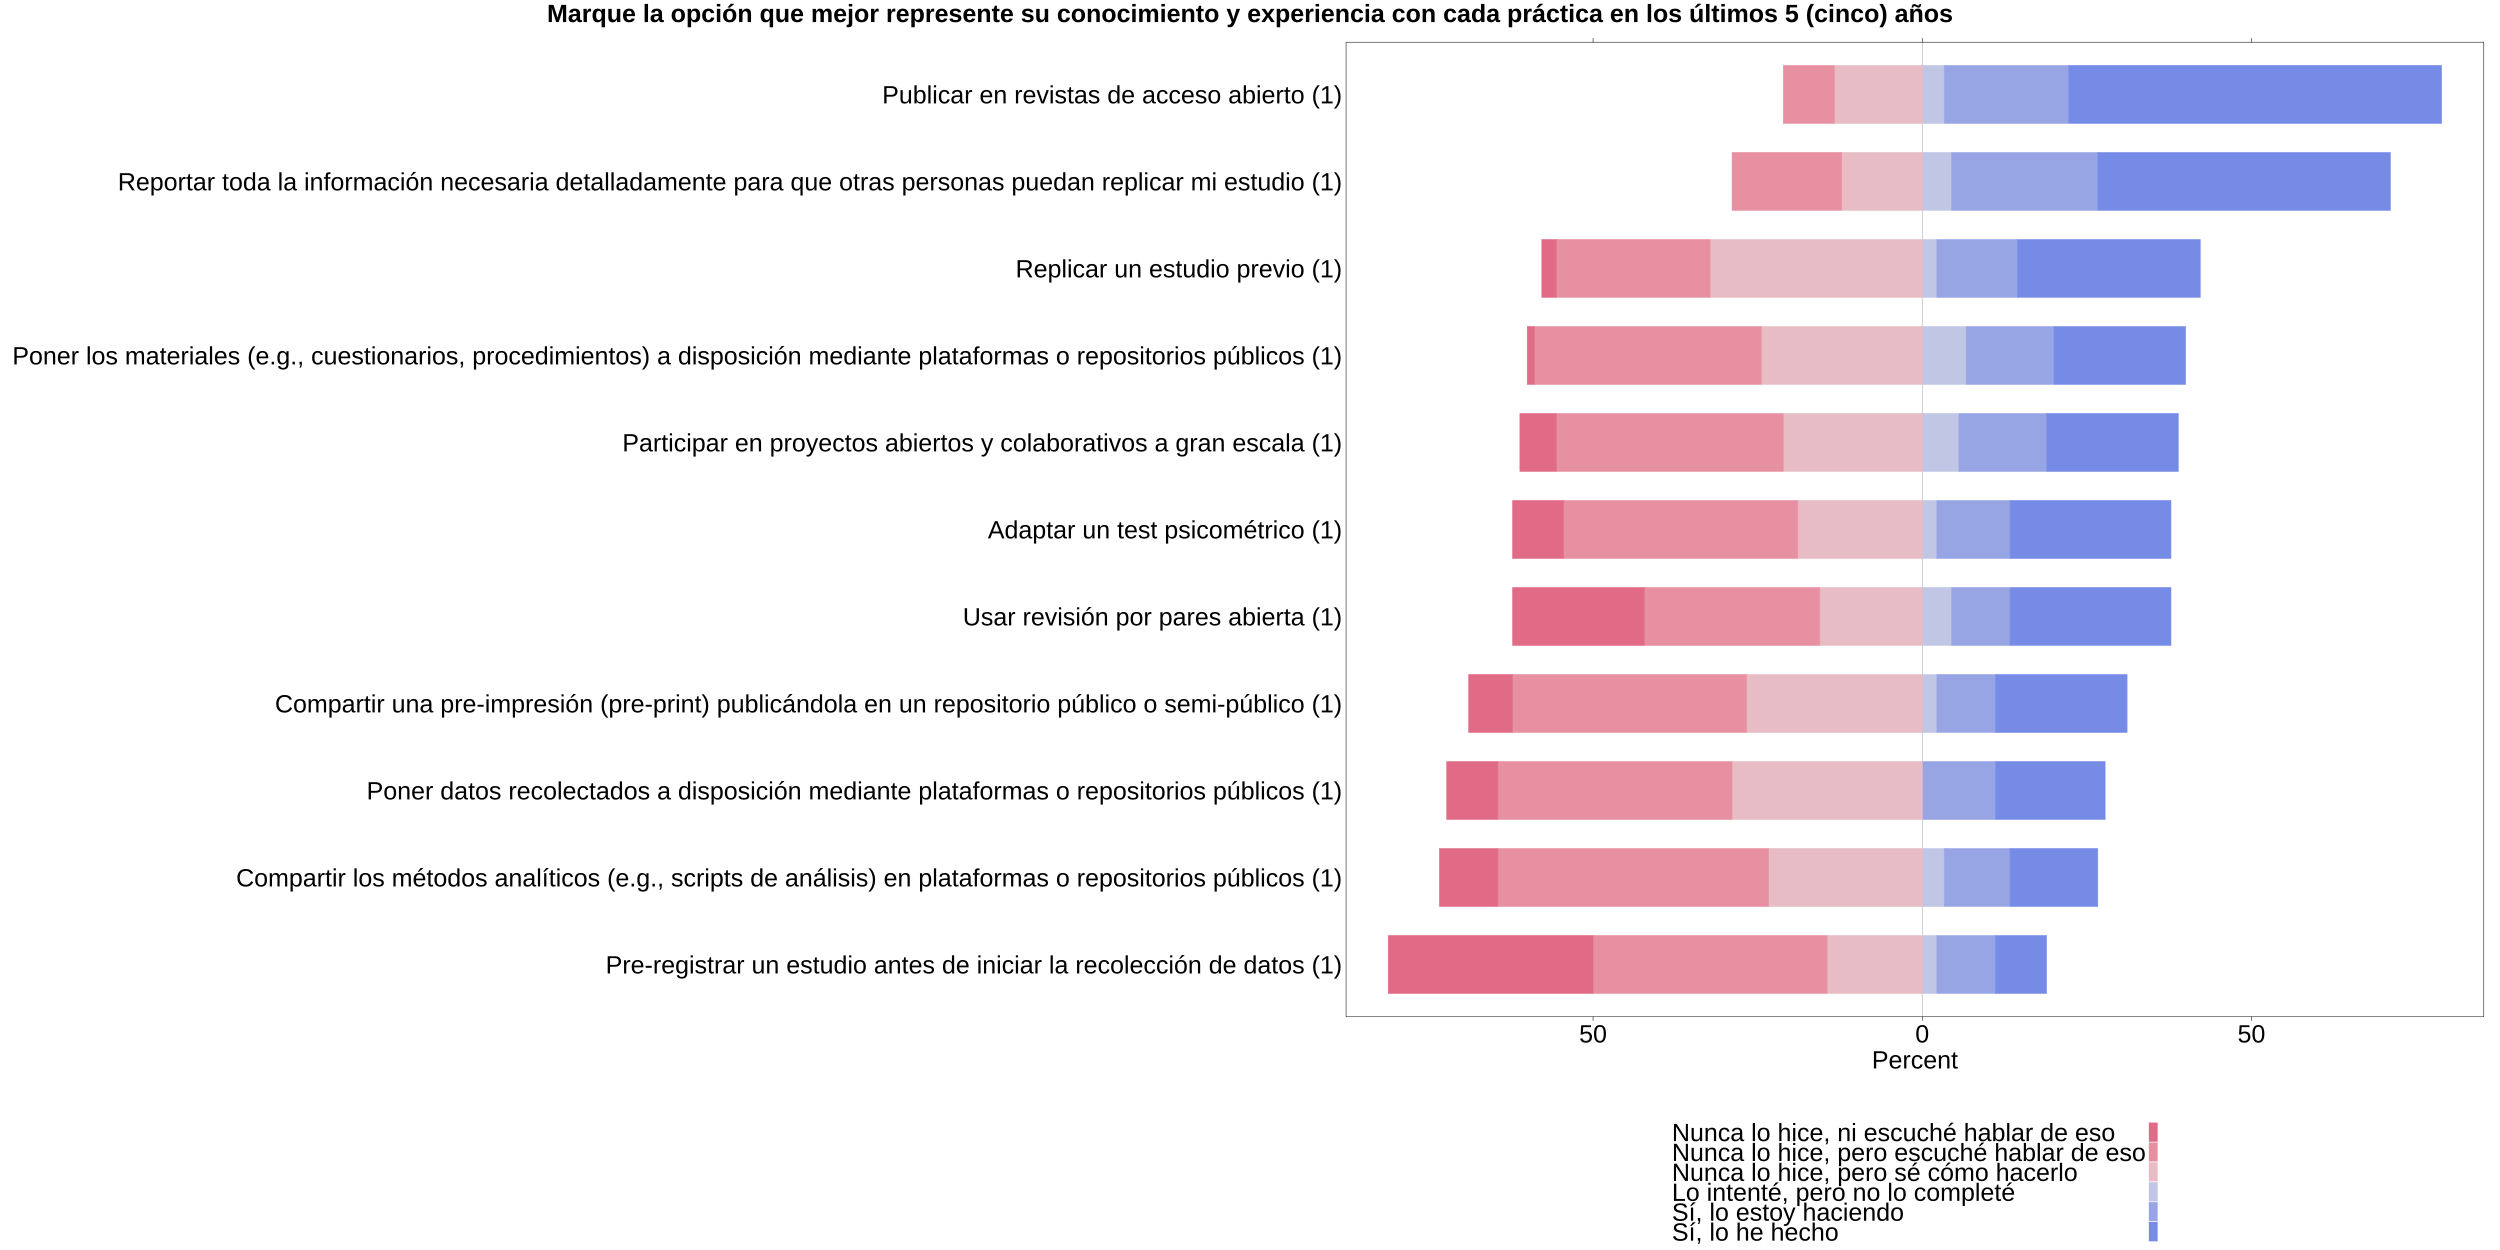
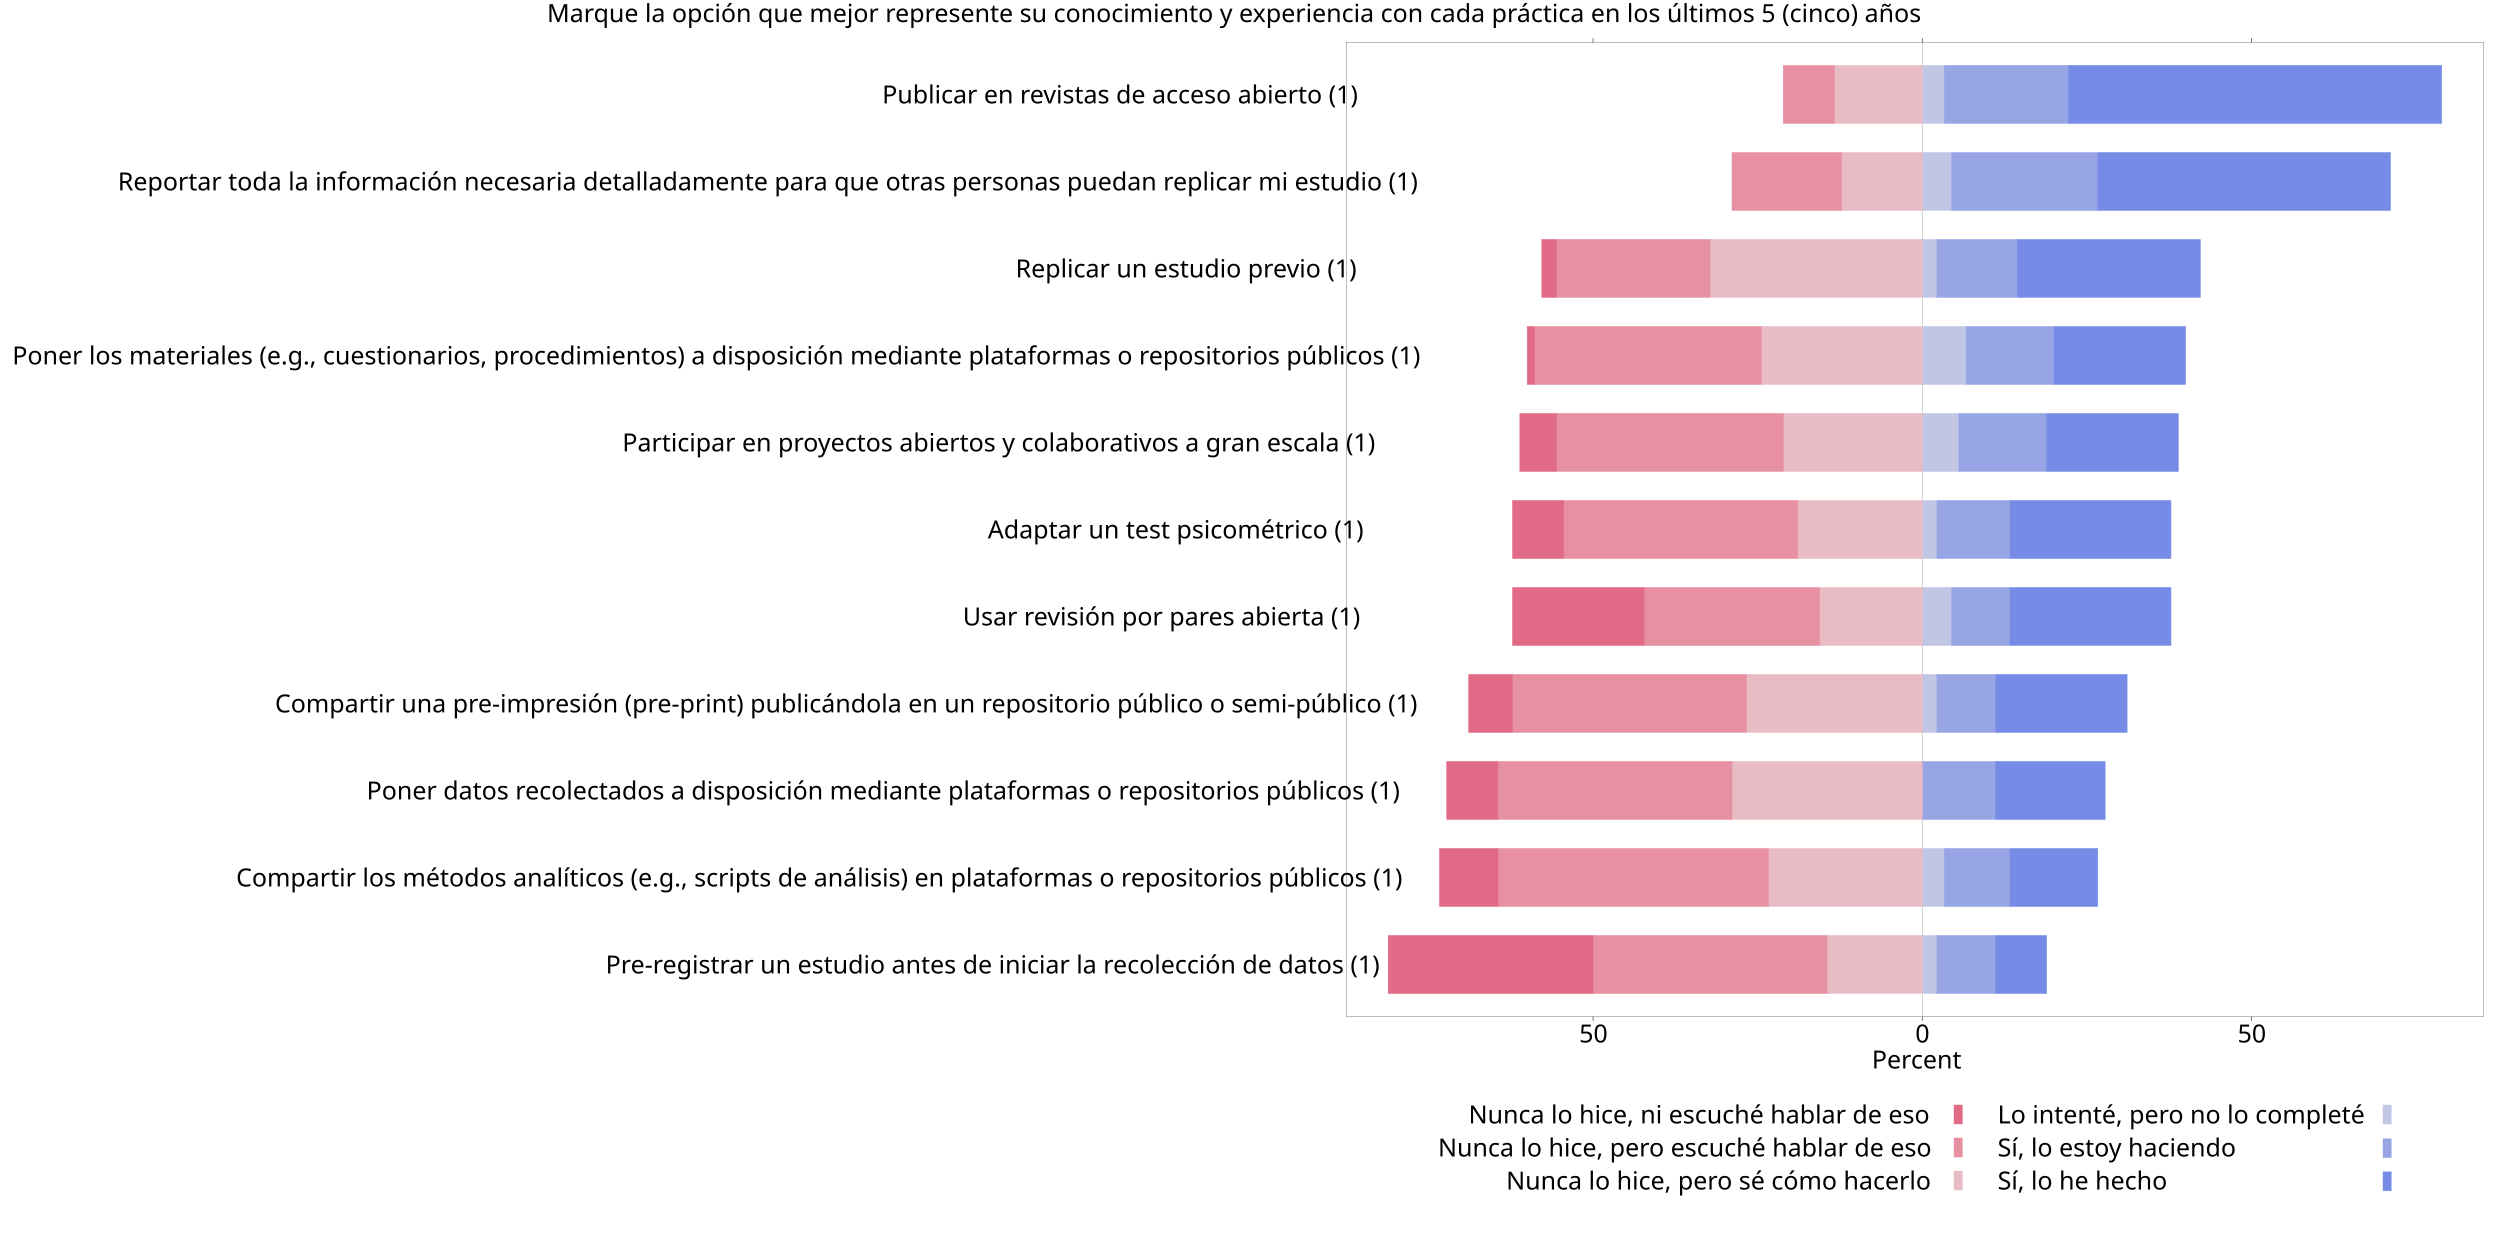
- <svg xmlns="http://www.w3.org/2000/svg" class="svglite" width="3600.00pt" height="1800.00pt" viewBox="0 0 3600.00 1800.00">
-   <defs>
-     <style type="text/css">
-     .svglite line, .svglite polyline, .svglite polygon, .svglite path, .svglite rect, .svglite circle {
-       fill: none;
-       stroke: #000000;
-       stroke-linecap: round;
-       stroke-linejoin: round;
-       stroke-miterlimit: 10.00;
-     }
-   </style>
-   </defs>
-   <rect width="100%" height="100%" style="stroke: none; fill: #FFFFFF;" />
-   <defs>
-     <clipPath id="cpMC4wMHwzNjAwLjAwfDAuMDB8MTgwMC4wMA==">
-       <rect x="0.00" y="0.00" width="3600.00" height="1800.00" />
+ <svg xmlns="http://www.w3.org/2000/svg" xmlns:xlink="http://www.w3.org/1999/xlink" version="1.1" id="Capa_1" x="0px" y="0px" viewBox="0 0 3600 1800" style="enable-background:new 0 0 3600 1800;" xml:space="preserve">
+   <style type="text/css">
+ 	.st0{fill:#FFFFFF;}
+ 	.st1{clip-path:url(#SVGID_2_);}
+ 	.st2{fill:none;}
+ 	.st3{font-family:'Arial-BoldMT';}
+ 	.st4{font-size:36px;}
+ 	.st5{font-family:'ArialMT';}
+ 	.st6{clip-path:url(#SVGID_6_);}
+ 	.st7{fill:none;stroke:#000000;stroke-width:0.75;stroke-linecap:round;stroke-linejoin:round;stroke-miterlimit:10;}
+ 	.st8{fill:#E16A86;stroke:#FFFFFF;stroke-width:0.75;stroke-linecap:round;stroke-linejoin:round;stroke-miterlimit:10;}
+ 	.st9{fill:#E790A1;stroke:#FFFFFF;stroke-width:0.75;stroke-linecap:round;stroke-linejoin:round;stroke-miterlimit:10;}
+ 	.st10{fill:#E8BCC4;stroke:#FFFFFF;stroke-width:0.75;stroke-linecap:round;stroke-linejoin:round;stroke-miterlimit:10;}
+ 	.st11{fill:#C1C6E5;stroke:#FFFFFF;stroke-width:0.75;stroke-linecap:round;stroke-linejoin:round;stroke-miterlimit:10;}
+ 	.st12{fill:#98A5E5;stroke:#FFFFFF;stroke-width:0.75;stroke-linecap:round;stroke-linejoin:round;stroke-miterlimit:10;}
+ 	.st13{fill:#768BE6;stroke:#FFFFFF;stroke-width:0.75;stroke-linecap:round;stroke-linejoin:round;stroke-miterlimit:10;}
+ 	.st14{clip-path:url(#SVGID_8_);}
+ 	.st15{fill:none;stroke:#A6A6A6;stroke-width:0.75;stroke-linecap:round;stroke-linejoin:round;stroke-miterlimit:10;}
+ 	.st16{fill:#C1C6E5;stroke:#C1C6E5;stroke-width:0.75;stroke-linecap:round;stroke-linejoin:round;stroke-miterlimit:10;}
+ 	.st17{fill:#98A5E5;stroke:#98A5E5;stroke-width:0.75;stroke-linecap:round;stroke-linejoin:round;stroke-miterlimit:10;}
+ 	.st18{fill:#768BE6;stroke:#768BE6;stroke-width:0.75;stroke-linecap:round;stroke-linejoin:round;stroke-miterlimit:10;}
+ 	.st19{fill:#E8BCC4;stroke:#E8BCC4;stroke-width:0.75;stroke-linecap:round;stroke-linejoin:round;stroke-miterlimit:10;}
+ 	.st20{fill:#E790A1;stroke:#E790A1;stroke-width:0.75;stroke-linecap:round;stroke-linejoin:round;stroke-miterlimit:10;}
+ 	.st21{fill:#E16A86;stroke:#E16A86;stroke-width:0.75;stroke-linecap:round;stroke-linejoin:round;stroke-miterlimit:10;}
+ 	
+ 		.st22{clip-path:url(#SVGID_8_);fill:none;stroke:#000000;stroke-width:0.75;stroke-linecap:round;stroke-linejoin:round;stroke-miterlimit:10;}
+ 	.st23{clip-path:url(#SVGID_8_);fill:none;}
+ </style>
+   <rect class="st0" width="3600" height="1800" />
+   <g>
+     <defs>
+       <rect id="SVGID_1_" width="3600" height="1800" />
+     </defs>
+     <clipPath id="SVGID_2_">
+       <use xlink:href="#SVGID_1_" style="overflow:visible;" />
    </clipPath>
-   </defs>
-   <g clip-path="url(#cpMC4wMHwzNjAwLjAwfDAuMDB8MTgwMC4wMA==)">
-     <rect x="0.00" y="0.00" width="3600.00" height="1800.00" style="stroke-width: 0.75; stroke: none;" />
-     <text x="1800.00" y="31.78" text-anchor="middle" style="font-size: 36.00px; font-weight: bold; font-family: Arial;" textLength="2024.58px" lengthAdjust="spacingAndGlyphs">Marque la opción que mejor represente su conocimiento y experiencia con cada práctica en los últimos 5 (cinco) años</text>
-     <text x="2757.50" y="1538.61" text-anchor="middle" style="font-size: 36.00px; font-family: Arial;" textLength="124.07px" lengthAdjust="spacingAndGlyphs">Percent</text>
+     <g class="st1">
+       <rect class="st2" width="3600" height="1800" />
+       <rect x="787.7" y="0.9" class="st2" width="2024.6" height="44.4" />
+       <text transform="matrix(1 0 0 1 787.7109 31.7798)" class="st3 st4">Marque la opción que mejor represente su conocimiento y experiencia con cada práctica en los últimos 5 (cinco) años</text>
+       <rect x="2695.5" y="1507.7" class="st2" width="124.1" height="42.6" />
+       <text transform="matrix(1 0 0 1 2695.467 1538.61)" class="st5 st4">Percent</text>
+     </g>
  </g>
-   <defs>
-     <clipPath id="cpMTkzOC4zNHwzNTc2LjY2fDYwLjc4fDE0NjQuMDU=">
-       <rect x="1938.34" y="60.78" width="1638.32" height="1403.26" />
+   <g>
+     <defs>
+       <rect id="SVGID_3_" x="1938.3" y="60.8" width="1638.3" height="1403.3" />
+     </defs>
+     <clipPath id="SVGID_4_">
+       <use xlink:href="#SVGID_3_" style="overflow:visible;" />
    </clipPath>
-   </defs>
-   <g clip-path="url(#cpMTkzOC4zNHwzNTc2LjY2fDYwLjc4fDE0NjQuMDU=)">
- </g>
-   <g clip-path="url(#cpMC4wMHwzNjAwLjAwfDAuMDB8MTgwMC4wMA==)">
-     <line x1="2293.98" y1="60.78" x2="2293.98" y2="55.11" style="stroke-width: 0.75;" />
-     <line x1="2768.03" y1="60.78" x2="2768.03" y2="55.11" style="stroke-width: 0.75;" />
-     <line x1="3242.09" y1="60.78" x2="3242.09" y2="55.11" style="stroke-width: 0.75;" />
-     <text x="1932.67" y="1401.76" text-anchor="end" style="font-size: 36.00px; font-family: Arial;" textLength="1060.58px" lengthAdjust="spacingAndGlyphs">Pre-registrar un estudio antes de iniciar la recolección de datos (1)</text>
-     <text x="1932.67" y="1276.47" text-anchor="end" style="font-size: 36.00px; font-family: Arial;" textLength="1592.73px" lengthAdjust="spacingAndGlyphs">Compartir los métodos analíticos (e.g., scripts de análisis) en plataformas o repositorios públicos (1)</text>
-     <text x="1932.67" y="1151.18" text-anchor="end" style="font-size: 36.00px; font-family: Arial;" textLength="1404.81px" lengthAdjust="spacingAndGlyphs">Poner datos recolectados a disposición mediante plataformas o repositorios públicos (1)</text>
-     <text x="1932.67" y="1025.89" text-anchor="end" style="font-size: 36.00px; font-family: Arial;" textLength="1536.80px" lengthAdjust="spacingAndGlyphs">Compartir una pre-impresión (pre-print) publicándola en un repositorio público o semi-público (1)</text>
-     <text x="1932.67" y="900.59" text-anchor="end" style="font-size: 36.00px; font-family: Arial;" textLength="546.24px" lengthAdjust="spacingAndGlyphs">Usar revisión por pares abierta (1)</text>
-     <text x="1932.67" y="775.30" text-anchor="end" style="font-size: 36.00px; font-family: Arial;" textLength="510.24px" lengthAdjust="spacingAndGlyphs">Adaptar un test psicométrico (1)</text>
-     <text x="1932.67" y="650.01" text-anchor="end" style="font-size: 36.00px; font-family: Arial;" textLength="1036.55px" lengthAdjust="spacingAndGlyphs">Participar en proyectos abiertos y colaborativos a gran escala (1)</text>
-     <text x="1932.67" y="524.72" text-anchor="end" style="font-size: 36.00px; font-family: Arial;" textLength="1915.00px" lengthAdjust="spacingAndGlyphs">Poner los materiales (e.g., cuestionarios, procedimientos) a disposición mediante plataformas o repositorios públicos (1)</text>
-     <text x="1932.67" y="399.43" text-anchor="end" style="font-size: 36.00px; font-family: Arial;" textLength="470.25px" lengthAdjust="spacingAndGlyphs">Replicar un estudio previo (1)</text>
-     <text x="1932.67" y="274.14" text-anchor="end" style="font-size: 36.00px; font-family: Arial;" textLength="1763.09px" lengthAdjust="spacingAndGlyphs">Reportar toda la información necesaria detalladamente para que otras personas puedan replicar mi estudio (1)</text>
-     <text x="1932.67" y="148.85" text-anchor="end" style="font-size: 36.00px; font-family: Arial;" textLength="662.35px" lengthAdjust="spacingAndGlyphs">Publicar en revistas de acceso abierto (1)</text>
-     <line x1="2293.98" y1="1464.05" x2="2293.98" y2="1469.72" style="stroke-width: 0.75;" />
-     <line x1="2768.03" y1="1464.05" x2="2768.03" y2="1469.72" style="stroke-width: 0.75;" />
-     <line x1="3242.09" y1="1464.05" x2="3242.09" y2="1469.72" style="stroke-width: 0.75;" />
-     <text x="2293.98" y="1501.16" text-anchor="middle" style="font-size: 36.00px; font-family: Arial;" textLength="40.05px" lengthAdjust="spacingAndGlyphs">50</text>
-     <text x="2768.03" y="1501.16" text-anchor="middle" style="font-size: 36.00px; font-family: Arial;" textLength="20.02px" lengthAdjust="spacingAndGlyphs">0</text>
-     <text x="3242.09" y="1501.16" text-anchor="middle" style="font-size: 36.00px; font-family: Arial;" textLength="40.05px" lengthAdjust="spacingAndGlyphs">50</text>
  </g>
-   <g clip-path="url(#cpMTkzOC4zNHwzNTc2LjY2fDYwLjc4fDE0NjQuMDU=)">
-     <line x1="2768.03" y1="1464.05" x2="2768.03" y2="60.78" style="stroke-width: 0.75; stroke: #A6A6A6;" />
-     <rect x="2768.03" y="1347.11" width="21.07" height="83.53" style="stroke-width: 0.75; stroke: #C1C6E5; fill: #C1C6E5;" />
-     <rect x="2789.10" y="1347.11" width="84.28" height="83.53" style="stroke-width: 0.75; stroke: #98A5E5; fill: #98A5E5;" />
-     <rect x="2873.38" y="1347.11" width="73.74" height="83.53" style="stroke-width: 0.75; stroke: #768BE6; fill: #768BE6;" />
-     <rect x="2631.09" y="1347.11" width="136.95" height="83.53" style="stroke-width: 0.75; stroke: #E8BCC4; fill: #E8BCC4;" />
-     <rect x="2293.98" y="1347.11" width="337.10" height="83.53" style="stroke-width: 0.75; stroke: #E790A1; fill: #E790A1;" />
-     <rect x="1999.02" y="1347.11" width="294.97" height="83.53" style="stroke-width: 0.75; stroke: #E16A86; fill: #E16A86;" />
-     <rect x="2768.03" y="1221.82" width="31.60" height="83.53" style="stroke-width: 0.75; stroke: #C1C6E5; fill: #C1C6E5;" />
-     <rect x="2799.64" y="1221.82" width="94.81" height="83.53" style="stroke-width: 0.75; stroke: #98A5E5; fill: #98A5E5;" />
-     <rect x="2894.45" y="1221.82" width="126.41" height="83.53" style="stroke-width: 0.75; stroke: #768BE6; fill: #768BE6;" />
-     <rect x="2546.81" y="1221.82" width="221.22" height="83.53" style="stroke-width: 0.75; stroke: #E8BCC4; fill: #E8BCC4;" />
-     <rect x="2157.03" y="1221.82" width="389.78" height="83.53" style="stroke-width: 0.75; stroke: #E790A1; fill: #E790A1;" />
-     <rect x="2072.76" y="1221.82" width="84.28" height="83.53" style="stroke-width: 0.75; stroke: #E16A86; fill: #E16A86;" />
-     <rect x="2768.03" y="1096.53" width="105.34" height="83.53" style="stroke-width: 0.75; stroke: #98A5E5; fill: #98A5E5;" />
-     <rect x="2873.38" y="1096.53" width="158.02" height="83.53" style="stroke-width: 0.75; stroke: #768BE6; fill: #768BE6;" />
-     <rect x="2494.14" y="1096.53" width="273.90" height="83.53" style="stroke-width: 0.75; stroke: #E8BCC4; fill: #E8BCC4;" />
-     <rect x="2157.03" y="1096.53" width="337.10" height="83.53" style="stroke-width: 0.75; stroke: #E790A1; fill: #E790A1;" />
-     <rect x="2083.29" y="1096.53" width="73.74" height="83.53" style="stroke-width: 0.75; stroke: #E16A86; fill: #E16A86;" />
-     <rect x="2768.03" y="971.23" width="21.07" height="83.53" style="stroke-width: 0.75; stroke: #C1C6E5; fill: #C1C6E5;" />
-     <rect x="2789.10" y="971.23" width="84.28" height="83.53" style="stroke-width: 0.75; stroke: #98A5E5; fill: #98A5E5;" />
-     <rect x="2873.38" y="971.23" width="189.62" height="83.53" style="stroke-width: 0.75; stroke: #768BE6; fill: #768BE6;" />
-     <rect x="2515.21" y="971.23" width="252.83" height="83.53" style="stroke-width: 0.75; stroke: #E8BCC4; fill: #E8BCC4;" />
-     <rect x="2178.10" y="971.23" width="337.10" height="83.53" style="stroke-width: 0.75; stroke: #E790A1; fill: #E790A1;" />
-     <rect x="2114.90" y="971.23" width="63.21" height="83.53" style="stroke-width: 0.75; stroke: #E16A86; fill: #E16A86;" />
-     <rect x="2768.03" y="845.94" width="42.14" height="83.53" style="stroke-width: 0.75; stroke: #C1C6E5; fill: #C1C6E5;" />
-     <rect x="2810.17" y="845.94" width="84.28" height="83.53" style="stroke-width: 0.75; stroke: #98A5E5; fill: #98A5E5;" />
-     <rect x="2894.45" y="845.94" width="231.76" height="83.53" style="stroke-width: 0.75; stroke: #768BE6; fill: #768BE6;" />
-     <rect x="2620.55" y="845.94" width="147.48" height="83.53" style="stroke-width: 0.75; stroke: #E8BCC4; fill: #E8BCC4;" />
-     <rect x="2367.72" y="845.94" width="252.83" height="83.53" style="stroke-width: 0.75; stroke: #E790A1; fill: #E790A1;" />
-     <rect x="2178.10" y="845.94" width="189.62" height="83.53" style="stroke-width: 0.75; stroke: #E16A86; fill: #E16A86;" />
-     <rect x="2768.03" y="720.65" width="21.07" height="83.53" style="stroke-width: 0.75; stroke: #C1C6E5; fill: #C1C6E5;" />
-     <rect x="2789.10" y="720.65" width="105.34" height="83.53" style="stroke-width: 0.75; stroke: #98A5E5; fill: #98A5E5;" />
-     <rect x="2894.45" y="720.65" width="231.76" height="83.53" style="stroke-width: 0.75; stroke: #768BE6; fill: #768BE6;" />
-     <rect x="2588.95" y="720.65" width="179.09" height="83.53" style="stroke-width: 0.75; stroke: #E8BCC4; fill: #E8BCC4;" />
-     <rect x="2251.84" y="720.65" width="337.10" height="83.53" style="stroke-width: 0.75; stroke: #E790A1; fill: #E790A1;" />
-     <rect x="2178.10" y="720.65" width="73.74" height="83.53" style="stroke-width: 0.75; stroke: #E16A86; fill: #E16A86;" />
-     <rect x="2768.03" y="595.36" width="52.67" height="83.53" style="stroke-width: 0.75; stroke: #C1C6E5; fill: #C1C6E5;" />
-     <rect x="2820.71" y="595.36" width="126.41" height="83.53" style="stroke-width: 0.75; stroke: #98A5E5; fill: #98A5E5;" />
-     <rect x="2947.12" y="595.36" width="189.62" height="83.53" style="stroke-width: 0.75; stroke: #768BE6; fill: #768BE6;" />
-     <rect x="2567.88" y="595.36" width="200.16" height="83.53" style="stroke-width: 0.75; stroke: #E8BCC4; fill: #E8BCC4;" />
-     <rect x="2241.31" y="595.36" width="326.57" height="83.53" style="stroke-width: 0.75; stroke: #E790A1; fill: #E790A1;" />
-     <rect x="2188.64" y="595.36" width="52.67" height="83.53" style="stroke-width: 0.75; stroke: #E16A86; fill: #E16A86;" />
-     <rect x="2768.03" y="470.07" width="63.21" height="83.53" style="stroke-width: 0.75; stroke: #C1C6E5; fill: #C1C6E5;" />
-     <rect x="2831.24" y="470.07" width="126.41" height="83.53" style="stroke-width: 0.75; stroke: #98A5E5; fill: #98A5E5;" />
-     <rect x="2957.65" y="470.07" width="189.62" height="83.53" style="stroke-width: 0.75; stroke: #768BE6; fill: #768BE6;" />
-     <rect x="2536.27" y="470.07" width="231.76" height="83.53" style="stroke-width: 0.75; stroke: #E8BCC4; fill: #E8BCC4;" />
-     <rect x="2209.71" y="470.07" width="326.57" height="83.53" style="stroke-width: 0.75; stroke: #E790A1; fill: #E790A1;" />
-     <rect x="2199.17" y="470.07" width="10.53" height="83.53" style="stroke-width: 0.75; stroke: #E16A86; fill: #E16A86;" />
-     <rect x="2768.03" y="344.78" width="21.07" height="83.53" style="stroke-width: 0.75; stroke: #C1C6E5; fill: #C1C6E5;" />
-     <rect x="2789.10" y="344.78" width="115.88" height="83.53" style="stroke-width: 0.75; stroke: #98A5E5; fill: #98A5E5;" />
-     <rect x="2904.98" y="344.78" width="263.36" height="83.53" style="stroke-width: 0.75; stroke: #768BE6; fill: #768BE6;" />
-     <rect x="2462.53" y="344.78" width="305.50" height="83.53" style="stroke-width: 0.75; stroke: #E8BCC4; fill: #E8BCC4;" />
-     <rect x="2241.31" y="344.78" width="221.22" height="83.53" style="stroke-width: 0.75; stroke: #E790A1; fill: #E790A1;" />
-     <rect x="2220.24" y="344.78" width="21.07" height="83.53" style="stroke-width: 0.75; stroke: #E16A86; fill: #E16A86;" />
-     <rect x="2768.03" y="219.49" width="42.14" height="83.53" style="stroke-width: 0.75; stroke: #C1C6E5; fill: #C1C6E5;" />
-     <rect x="2810.17" y="219.49" width="210.69" height="83.53" style="stroke-width: 0.75; stroke: #98A5E5; fill: #98A5E5;" />
-     <rect x="3020.86" y="219.49" width="421.38" height="83.53" style="stroke-width: 0.75; stroke: #768BE6; fill: #768BE6;" />
-     <rect x="2652.15" y="219.49" width="115.88" height="83.53" style="stroke-width: 0.75; stroke: #E8BCC4; fill: #E8BCC4;" />
-     <rect x="2494.14" y="219.49" width="158.02" height="83.53" style="stroke-width: 0.75; stroke: #E790A1; fill: #E790A1;" />
-     <rect x="2768.03" y="94.19" width="31.60" height="83.53" style="stroke-width: 0.75; stroke: #C1C6E5; fill: #C1C6E5;" />
-     <rect x="2799.64" y="94.19" width="179.09" height="83.53" style="stroke-width: 0.75; stroke: #98A5E5; fill: #98A5E5;" />
-     <rect x="2978.72" y="94.19" width="537.26" height="83.53" style="stroke-width: 0.75; stroke: #768BE6; fill: #768BE6;" />
-     <rect x="2641.62" y="94.19" width="126.41" height="83.53" style="stroke-width: 0.75; stroke: #E8BCC4; fill: #E8BCC4;" />
-     <rect x="2567.88" y="94.19" width="73.74" height="83.53" style="stroke-width: 0.75; stroke: #E790A1; fill: #E790A1;" />
+   <g>
+     <defs>
+       <rect id="SVGID_5_" width="3600" height="1800" />
+     </defs>
+     <clipPath id="SVGID_6_">
+       <use xlink:href="#SVGID_5_" style="overflow:visible;" />
+     </clipPath>
+     <g class="st6">
+       <line class="st7" x1="2294" y1="60.8" x2="2294" y2="55.1" />
+       <line class="st7" x1="2768" y1="60.8" x2="2768" y2="55.1" />
+       <line class="st7" x1="3242.1" y1="60.8" x2="3242.1" y2="55.1" />
+       <rect x="872.1" y="1370.9" class="st2" width="1060.6" height="42.6" />
+       <text transform="matrix(1 0 0 1 872.1289 1401.76)" class="st5 st4">Pre-registrar un estudio antes de iniciar la recolección de datos (1)</text>
+       <rect x="340" y="1245.6" class="st2" width="1592.7" height="42.6" />
+       <text transform="matrix(1 0 0 1 339.9863 1276.47)" class="st5 st4">Compartir los métodos analíticos (e.g., scripts de análisis) en plataformas o repositorios públicos (1)</text>
+       <rect x="527.9" y="1120.3" class="st2" width="1404.8" height="42.6" />
+       <text transform="matrix(1 0 0 1 527.9141 1151.18)" class="st5 st4">Poner datos recolectados a disposición mediante plataformas o repositorios públicos (1)</text>
+       <rect x="395.9" y="995" class="st2" width="1536.8" height="42.6" />
+       <text transform="matrix(1 0 0 1 395.9375 1025.89)" class="st5 st4">Compartir una pre-impresión (pre-print) publicándola en un repositorio público o semi-público (1)</text>
+       <rect x="1386.4" y="869.7" class="st2" width="546.2" height="42.6" />
+       <text transform="matrix(1 0 0 1 1386.447 900.5898)" class="st5 st4">Usar revisión por pares abierta (1)</text>
+       <text transform="matrix(1 0 0 1 1422.447 775.3)" class="st5 st4">Adaptar un test psicométrico (1)</text>
+       <rect x="896.2" y="619.1" class="st2" width="1036.6" height="42.6" />
+       <text transform="matrix(1 0 0 1 896.1582 650.0098)" class="st5 st4">Participar en proyectos abiertos y colaborativos a gran escala (1)</text>
+       <rect x="17.7" y="493.8" class="st2" width="1915" height="42.6" />
+       <text transform="matrix(1 0 0 1 17.7441 524.7197)" class="st5 st4">Poner los materiales (e.g., cuestionarios, procedimientos) a disposición mediante plataformas o repositorios públicos (1)</text>
+       <rect x="1462.4" y="368.5" class="st2" width="470.3" height="42.6" />
+       <text transform="matrix(1 0 0 1 1462.438 399.4302)" class="st5 st4">Replicar un estudio previo (1)</text>
+       <rect x="169.7" y="243.2" class="st2" width="1763.1" height="42.6" />
+       <text transform="matrix(1 0 0 1 169.6543 274.1401)" class="st5 st4">Reportar toda la información necesaria detalladamente para que otras personas puedan replicar mi estudio (1)</text>
+       <rect x="1270.3" y="118" class="st2" width="662.3" height="42.6" />
+       <text transform="matrix(1 0 0 1 1270.344 148.8501)" class="st5 st4">Publicar en revistas de acceso abierto (1)</text>
+       <line class="st7" x1="2294" y1="1464.1" x2="2294" y2="1469.7" />
+       <line class="st7" x1="2768" y1="1464.1" x2="2768" y2="1469.7" />
+       <line class="st7" x1="3242.1" y1="1464.1" x2="3242.1" y2="1469.7" />
+       <rect x="2274" y="1470.3" class="st2" width="40" height="42.6" />
+       <text transform="matrix(1 0 0 1 2273.959 1501.16)" class="st5 st4">50</text>
+       <text transform="matrix(1 0 0 1 2758.019 1501.16)" class="st5 st4">0</text>
+       <rect x="3222.1" y="1470.3" class="st2" width="40" height="42.6" />
+       <text transform="matrix(1 0 0 1 3222.068 1501.16)" class="st5 st4">50</text>
+     </g>
  </g>
-   <g clip-path="url(#cpMC4wMHwzNjAwLjAwfDAuMDB8MTgwMC4wMA==)">
-     <rect x="1938.34" y="60.78" width="1638.32" height="1403.26" style="stroke-width: 0.75;" />
-     <rect x="2405.55" y="1538.61" width="703.90" height="249.39" style="stroke-width: 0.75; stroke: none;" />
-     <text x="2407.55" y="1643.20" style="font-size: 36.00px; font-family: Arial;" textLength="638.43px" lengthAdjust="spacingAndGlyphs">Nunca lo hice, ni escuché hablar de eso</text>
-     <text x="2407.55" y="1671.87" style="font-size: 36.00px; font-family: Arial;" textLength="682.47px" lengthAdjust="spacingAndGlyphs">Nunca lo hice, pero escuché hablar de eso</text>
-     <text x="2407.55" y="1700.54" style="font-size: 36.00px; font-family: Arial;" textLength="584.34px" lengthAdjust="spacingAndGlyphs">Nunca lo hice, pero sé cómo hacerlo</text>
-     <text x="2407.55" y="1729.21" style="font-size: 36.00px; font-family: Arial;" textLength="494.35px" lengthAdjust="spacingAndGlyphs">Lo intenté, pero no lo completé</text>
-     <text x="2407.55" y="1757.88" style="font-size: 36.00px; font-family: Arial;" textLength="334.22px" lengthAdjust="spacingAndGlyphs">Sí, lo estoy haciendo</text>
-     <text x="2407.55" y="1786.55" style="font-size: 36.00px; font-family: Arial;" textLength="240.18px" lengthAdjust="spacingAndGlyphs">Sí, lo he hecho</text>
-     <rect x="3094.10" y="1615.98" width="13.35" height="28.67" style="stroke-width: 0.75; stroke: #FFFFFF; fill: #E16A86;" />
-     <rect x="3094.10" y="1644.65" width="13.35" height="28.67" style="stroke-width: 0.75; stroke: #FFFFFF; fill: #E790A1;" />
-     <rect x="3094.10" y="1673.32" width="13.35" height="28.67" style="stroke-width: 0.75; stroke: #FFFFFF; fill: #E8BCC4;" />
-     <rect x="3094.10" y="1701.99" width="13.35" height="28.67" style="stroke-width: 0.75; stroke: #FFFFFF; fill: #C1C6E5;" />
-     <rect x="3094.10" y="1730.66" width="13.35" height="28.67" style="stroke-width: 0.75; stroke: #FFFFFF; fill: #98A5E5;" />
-     <rect x="3094.10" y="1759.33" width="13.35" height="28.67" style="stroke-width: 0.75; stroke: #FFFFFF; fill: #768BE6;" />
+   <g>
+     <rect x="2114.8" y="1586.8" class="st2" width="638.4" height="42.6" />
+     <text transform="matrix(1 0 0 1 2114.78 1617.721)" class="st5 st4">Nunca lo hice, ni escuché hablar de eso</text>
+     <rect x="2813.2" y="1590.5" class="st8" width="13.4" height="28.7" />
+     <rect x="2070.7" y="1634.4" class="st2" width="682.5" height="42.6" />
+     <text transform="matrix(1 0 0 1 2070.74 1665.304)" class="st5 st4">Nunca lo hice, pero escuché hablar de eso</text>
+     <rect x="2813.2" y="1638.1" class="st9" width="13.4" height="28.7" />
+     <rect x="2168.9" y="1682" class="st2" width="584.3" height="42.6" />
+     <text transform="matrix(1 0 0 1 2168.87 1712.887)" class="st5 st4">Nunca lo hice, pero sé cómo hacerlo</text>
+     <rect x="2813.2" y="1685.7" class="st10" width="13.4" height="28.7" />
+     <rect x="2876.6" y="1586.8" class="st2" width="494.4" height="42.6" />
+     <text transform="matrix(1 0 0 1 2876.56 1617.721)" class="st5 st4">Lo intenté, pero no lo completé</text>
+     <rect x="3430.9" y="1590.5" class="st11" width="13.4" height="28.7" />
+     <rect x="2876.6" y="1634.4" class="st2" width="334.2" height="42.6" />
+     <text transform="matrix(1 0 0 1 2876.56 1665.304)" class="st5 st4">Sí, lo estoy haciendo</text>
+     <rect x="3430.9" y="1638.9" class="st12" width="13.4" height="28.7" />
+     <rect x="2876.6" y="1682" class="st2" width="240.2" height="42.6" />
+     <text transform="matrix(1 0 0 1 2876.56 1712.887)" class="st5 st4">Sí, lo he hecho</text>
+     <rect x="3430.9" y="1686.5" class="st13" width="13.4" height="28.7" />
  </g>
+   <g>
+     <defs>
+       <rect id="SVGID_7_" x="1938.3" y="60.8" width="1638.3" height="1403.3" />
+     </defs>
+     <clipPath id="SVGID_8_">
+       <use xlink:href="#SVGID_7_" style="overflow:visible;" />
+     </clipPath>
+     <g class="st14">
+       <line class="st15" x1="2768" y1="1464.1" x2="2768" y2="60.8" />
+       <rect x="2768" y="1347.1" class="st16" width="21.1" height="83.5" />
+       <rect x="2789.1" y="1347.1" class="st17" width="84.3" height="83.5" />
+       <rect x="2873.4" y="1347.1" class="st18" width="73.7" height="83.5" />
+       <rect x="2631.1" y="1347.1" class="st19" width="136.9" height="83.5" />
+       <rect x="2294" y="1347.1" class="st20" width="337.1" height="83.5" />
+       <rect x="1999" y="1347.1" class="st21" width="295" height="83.5" />
+       <rect x="2768" y="1221.8" class="st16" width="31.6" height="83.5" />
+       <rect x="2799.6" y="1221.8" class="st17" width="94.8" height="83.5" />
+       <rect x="2894.4" y="1221.8" class="st18" width="126.4" height="83.5" />
+       <rect x="2546.8" y="1221.8" class="st19" width="221.2" height="83.5" />
+       <rect x="2157" y="1221.8" class="st20" width="389.8" height="83.5" />
+       <rect x="2072.8" y="1221.8" class="st21" width="84.3" height="83.5" />
+       <rect x="2768" y="1096.5" class="st17" width="105.3" height="83.5" />
+       <rect x="2873.4" y="1096.5" class="st18" width="158" height="83.5" />
+       <rect x="2494.1" y="1096.5" class="st19" width="273.9" height="83.5" />
+       <rect x="2157" y="1096.5" class="st20" width="337.1" height="83.5" />
+       <rect x="2083.3" y="1096.5" class="st21" width="73.7" height="83.5" />
+       <rect x="2768" y="971.2" class="st16" width="21.1" height="83.5" />
+       <rect x="2789.1" y="971.2" class="st17" width="84.3" height="83.5" />
+       <rect x="2873.4" y="971.2" class="st18" width="189.6" height="83.5" />
+       <rect x="2515.2" y="971.2" class="st19" width="252.8" height="83.5" />
+       <rect x="2178.1" y="971.2" class="st20" width="337.1" height="83.5" />
+       <rect x="2114.9" y="971.2" class="st21" width="63.2" height="83.5" />
+       <rect x="2768" y="845.9" class="st16" width="42.1" height="83.5" />
+       <rect x="2810.2" y="845.9" class="st17" width="84.3" height="83.5" />
+       <rect x="2894.4" y="845.9" class="st18" width="231.8" height="83.5" />
+       <rect x="2620.6" y="845.9" class="st19" width="147.5" height="83.5" />
+       <rect x="2367.7" y="845.9" class="st20" width="252.8" height="83.5" />
+       <rect x="2178.1" y="845.9" class="st21" width="189.6" height="83.5" />
+       <rect x="2768" y="720.7" class="st16" width="21.1" height="83.5" />
+       <rect x="2789.1" y="720.7" class="st17" width="105.3" height="83.5" />
+       <rect x="2894.4" y="720.7" class="st18" width="231.8" height="83.5" />
+       <rect x="2588.9" y="720.7" class="st19" width="179.1" height="83.5" />
+       <rect x="2251.8" y="720.7" class="st20" width="337.1" height="83.5" />
+       <rect x="2178.1" y="720.7" class="st21" width="73.7" height="83.5" />
+       <rect x="2768" y="595.4" class="st16" width="52.7" height="83.5" />
+       <rect x="2820.7" y="595.4" class="st17" width="126.4" height="83.5" />
+       <rect x="2947.1" y="595.4" class="st18" width="189.6" height="83.5" />
+       <rect x="2567.9" y="595.4" class="st19" width="200.2" height="83.5" />
+       <rect x="2241.3" y="595.4" class="st20" width="326.6" height="83.5" />
+       <rect x="2188.6" y="595.4" class="st21" width="52.7" height="83.5" />
+       <rect x="2768" y="470.1" class="st16" width="63.2" height="83.5" />
+       <rect x="2831.2" y="470.1" class="st17" width="126.4" height="83.5" />
+       <rect x="2957.6" y="470.1" class="st18" width="189.6" height="83.5" />
+       <rect x="2536.3" y="470.1" class="st19" width="231.8" height="83.5" />
+       <rect x="2209.7" y="470.1" class="st20" width="326.6" height="83.5" />
+       <rect x="2199.2" y="470.1" class="st21" width="10.5" height="83.5" />
+       <rect x="2768" y="344.8" class="st16" width="21.1" height="83.5" />
+       <rect x="2789.1" y="344.8" class="st17" width="115.9" height="83.5" />
+       <rect x="2905" y="344.8" class="st18" width="263.4" height="83.5" />
+       <rect x="2462.5" y="344.8" class="st19" width="305.5" height="83.5" />
+       <rect x="2241.3" y="344.8" class="st20" width="221.2" height="83.5" />
+       <rect x="2220.2" y="344.8" class="st21" width="21.1" height="83.5" />
+       <rect x="2768" y="219.5" class="st16" width="42.1" height="83.5" />
+       <rect x="2810.2" y="219.5" class="st17" width="210.7" height="83.5" />
+       <rect x="3020.9" y="219.5" class="st18" width="421.4" height="83.5" />
+       <rect x="2652.1" y="219.5" class="st19" width="115.9" height="83.5" />
+       <rect x="2494.1" y="219.5" class="st20" width="158" height="83.5" />
+       <rect x="2768" y="94.2" class="st16" width="31.6" height="83.5" />
+       <rect x="2799.6" y="94.2" class="st17" width="179.1" height="83.5" />
+       <rect x="2978.7" y="94.2" class="st18" width="537.3" height="83.5" />
+       <rect x="2641.6" y="94.2" class="st19" width="126.4" height="83.5" />
+       <rect x="2567.9" y="94.2" class="st20" width="73.7" height="83.5" />
+     </g>
+     <rect x="1938.3" y="60.8" class="st22" width="1638.3" height="1403.3" />
+     <rect x="2405.6" y="1538.6" class="st23" width="703.9" height="249.4" />
+   </g>
+   <rect class="st2" width="3600" height="1800" />
</svg>
